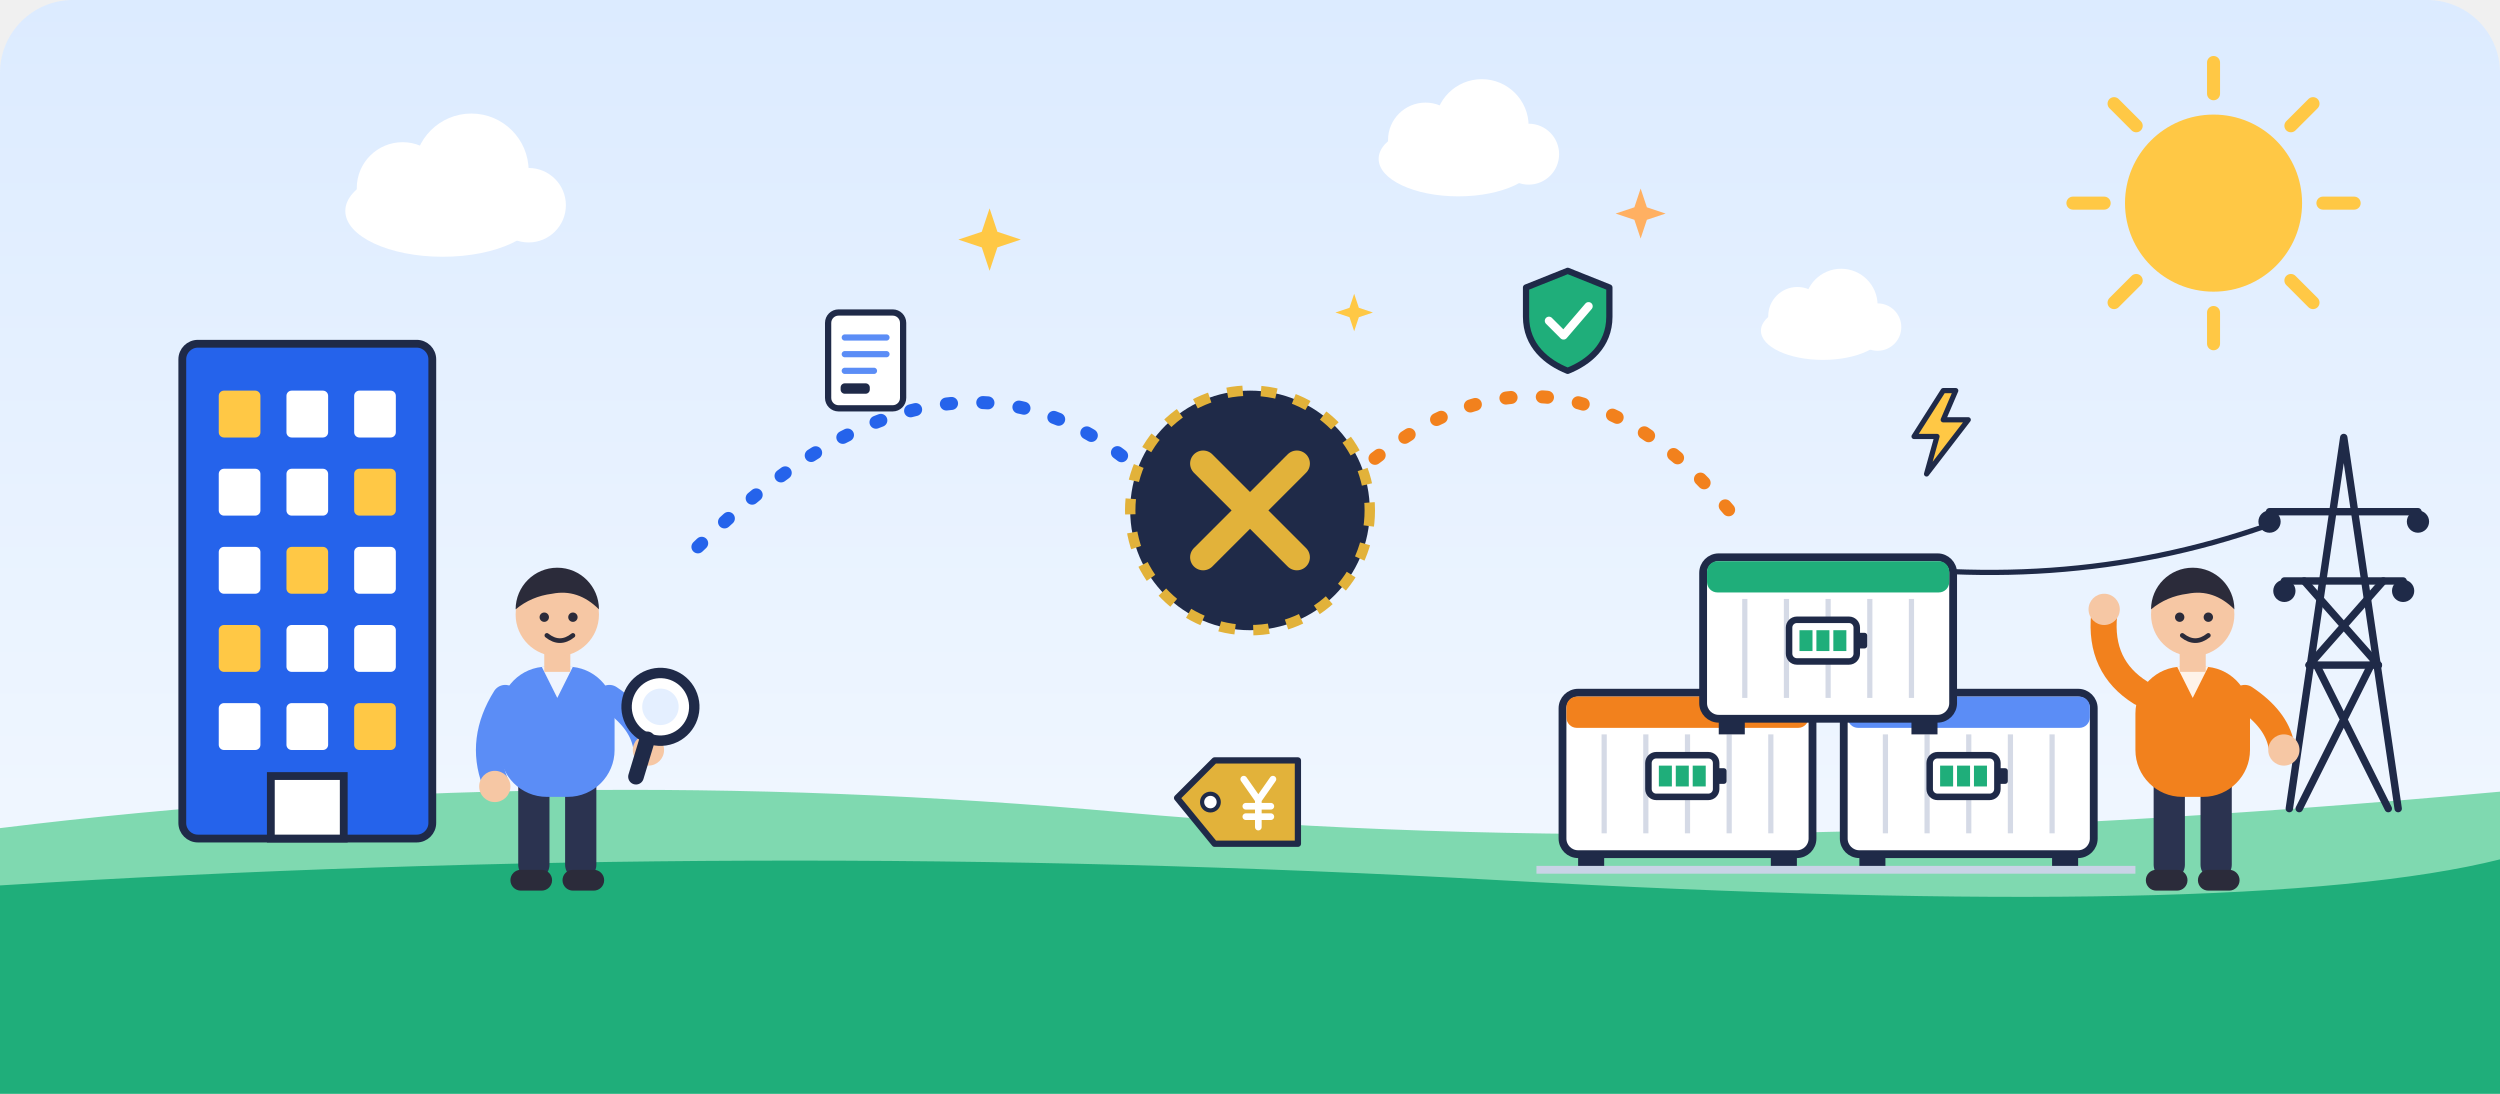
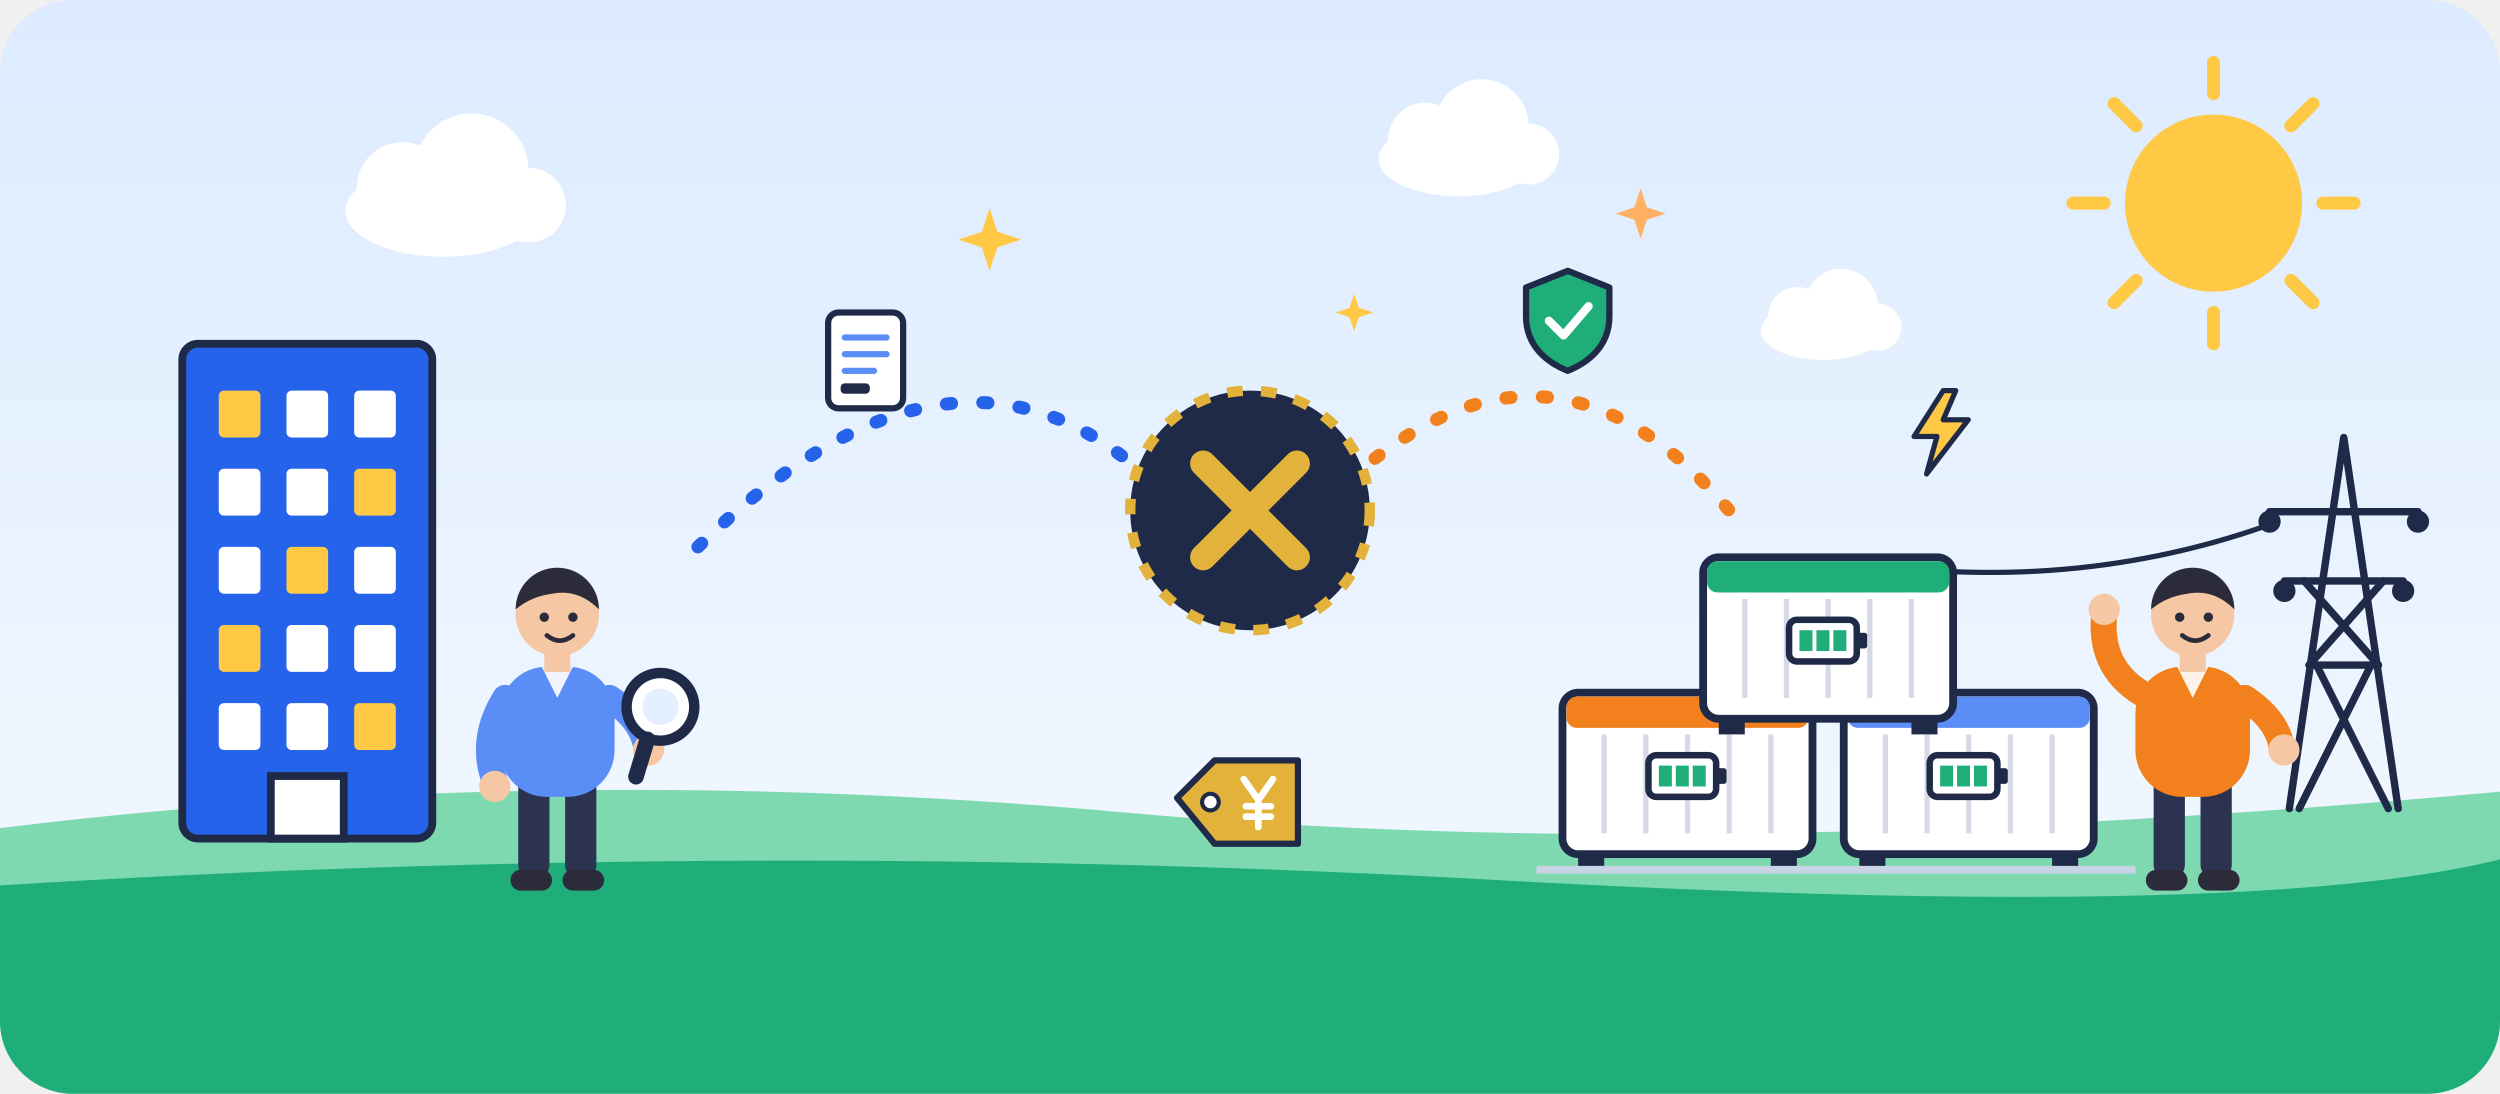
<svg xmlns="http://www.w3.org/2000/svg" class="art hero-svg" viewBox="0 0 960 420" aria-hidden="true" focusable="false">
-   <defs>
-     <linearGradient id="skyg" x1="0" y1="0" x2="0" y2="1">
-       <stop offset="0" stop-color="#DCEBFF" />
-       <stop offset="1" stop-color="#F6FAFF" />
-     </linearGradient>
-   </defs>
-   <rect width="960" height="420" rx="28" fill="url(#skyg)" />
-   <g stroke="#FFC845" stroke-width="5" stroke-linecap="round">
-     <path d="M892.0 78.0 L904.0 78.0" />
-     <path d="M879.7 107.7 L888.2 116.2" />
-     <path d="M850.0 120.0 L850.0 132.0" />
-     <path d="M820.3 107.7 L811.8 116.2" />
-     <path d="M808.0 78.0 L796.0 78.0" />
-     <path d="M820.3 48.3 L811.8 39.8" />
-     <path d="M850.0 36.0 L850.0 24.0" />
-     <path d="M879.7 48.3 L888.2 39.8" />
-   </g>
-   <circle cx="850" cy="78" r="34" fill="#FFC845" />
-   <g transform="translate(170 70) scale(1.1)" fill="#fff">
-     <ellipse cx="0" cy="10" rx="34" ry="16" />
-     <circle cx="-14" cy="2" r="16" />
-     <circle cx="10" cy="-4" r="20" />
-     <circle cx="30" cy="8" r="13" />
-   </g>
-   <g transform="translate(560 52) scale(0.9)" fill="#fff">
-     <ellipse cx="0" cy="10" rx="34" ry="16" />
-     <circle cx="-14" cy="2" r="16" />
-     <circle cx="10" cy="-4" r="20" />
-     <circle cx="30" cy="8" r="13" />
-   </g>
-   <g transform="translate(700 120) scale(0.7)" fill="#fff">
-     <ellipse cx="0" cy="10" rx="34" ry="16" />
-     <circle cx="-14" cy="2" r="16" />
-     <circle cx="10" cy="-4" r="20" />
-     <circle cx="30" cy="8" r="13" />
-   </g>
-   <path d="M0 318 Q211.2 292 432 312 T960 304 V420 H0Z" fill="#7FD9B0" />
-   <path d="M0 340 Q288 322 576 338 T960 330 V420 H0Z" fill="#1FAE7A" />
-   <g transform="translate(70 132)">
-     <rect width="96" height="190" rx="6" fill="#2563EB" stroke="#1F2A48" stroke-width="3" />
-     <rect x="14" y="18" width="16" height="18" rx="2" fill="#FFC845" />
-     <rect x="40" y="18" width="16" height="18" rx="2" fill="#fff" />
-     <rect x="66" y="18" width="16" height="18" rx="2" fill="#fff" />
-     <rect x="14" y="48" width="16" height="18" rx="2" fill="#fff" />
-     <rect x="40" y="48" width="16" height="18" rx="2" fill="#fff" />
-     <rect x="66" y="48" width="16" height="18" rx="2" fill="#FFC845" />
-     <rect x="14" y="78" width="16" height="18" rx="2" fill="#fff" />
-     <rect x="40" y="78" width="16" height="18" rx="2" fill="#FFC845" />
-     <rect x="66" y="78" width="16" height="18" rx="2" fill="#fff" />
-     <rect x="14" y="108" width="16" height="18" rx="2" fill="#FFC845" />
-     <rect x="40" y="108" width="16" height="18" rx="2" fill="#fff" />
-     <rect x="66" y="108" width="16" height="18" rx="2" fill="#fff" />
-     <rect x="14" y="138" width="16" height="18" rx="2" fill="#fff" />
-     <rect x="40" y="138" width="16" height="18" rx="2" fill="#fff" />
-     <rect x="66" y="138" width="16" height="18" rx="2" fill="#FFC845" />
-     <rect x="34" y="166" width="28" height="24" fill="#fff" stroke="#1F2A48" stroke-width="3" />
-   </g>
-   <g transform="translate(214 262) scale(1)">
-     <rect x="-15" y="34" width="12" height="42" rx="6" fill="#2B3350" />
-     <rect x="3" y="34" width="12" height="42" rx="6" fill="#2B3350" />
-     <rect x="-18" y="72" width="16" height="8" rx="4" fill="#2B2B3A" />
-     <rect x="2" y="72" width="16" height="8" rx="4" fill="#2B2B3A" />
-     <rect x="-22" y="-6" width="44" height="50" rx="18" fill="#5B8DF6" />
-     <path d="M-6 -6 L0 6 L6 -6Z" fill="#fff" opacity=".9" />
-     <path d="M-20 6 Q-30 22 -24 38" stroke="#5B8DF6" stroke-width="10" stroke-linecap="round" fill="none" />
-     <circle cx="-24" cy="40" r="6" fill="#F6C7A4" />
-     <path d="M20 6 Q32 14 34 24" stroke="#5B8DF6" stroke-width="10" stroke-linecap="round" fill="none" />
-     <circle cx="35" cy="26" r="6" fill="#F6C7A4" />
-     <rect x="-5" y="-14" width="10" height="10" fill="#F6C7A4" />
-     <circle cx="0" cy="-26" r="16" fill="#F6C7A4" />
-     <path d="M-16 -28 A16 16 0 0 1 16 -28 Q8 -36 -2 -34 Q-10 -33 -16 -28Z" fill="#2B2B3A" />
-     <circle cx="-5" cy="-25" r="1.8" fill="#2B2B3A" />
-     <circle cx="6" cy="-25" r="1.8" fill="#2B2B3A" />
-     <path d="M-4 -18 Q1 -14 6 -18" stroke="#2B2B3A" stroke-width="1.8" fill="none" stroke-linecap="round" />
-     <g transform="translate(35 26)">
-       <g transform="rotate(-20)">
-         <circle cx="10" cy="-14" r="13" fill="#fff" stroke="#1F2A48" stroke-width="4" />
-         <circle cx="10" cy="-14" r="7" fill="#E4EFFF" />
-         <path d="M1 -4 L-8 8" stroke="#1F2A48" stroke-width="6" stroke-linecap="round" />
+   <clipPath id="rclip">
+     <rect width="960" height="420" rx="28" />
+   </clipPath>
+   <g clip-path="url(#rclip)">
+     <defs>
+       <linearGradient id="skyg" x1="0" y1="0" x2="0" y2="1">
+         <stop offset="0" stop-color="#DCEBFF" />
+         <stop offset="1" stop-color="#F6FAFF" />
+       </linearGradient>
+     </defs>
+     <rect width="960" height="420" rx="28" fill="url(#skyg)" />
+     <g stroke="#FFC845" stroke-width="5" stroke-linecap="round">
+       <path d="M892.0 78.0 L904.0 78.0" />
+       <path d="M879.7 107.7 L888.2 116.2" />
+       <path d="M850.0 120.0 L850.0 132.0" />
+       <path d="M820.3 107.7 L811.8 116.2" />
+       <path d="M808.0 78.0 L796.0 78.0" />
+       <path d="M820.3 48.3 L811.8 39.8" />
+       <path d="M850.0 36.0 L850.0 24.0" />
+       <path d="M879.7 48.3 L888.2 39.8" />
+     </g>
+     <circle cx="850" cy="78" r="34" fill="#FFC845" />
+     <g transform="translate(170 70) scale(1.1)" fill="#fff">
+       <ellipse cx="0" cy="10" rx="34" ry="16" />
+       <circle cx="-14" cy="2" r="16" />
+       <circle cx="10" cy="-4" r="20" />
+       <circle cx="30" cy="8" r="13" />
+     </g>
+     <g transform="translate(560 52) scale(0.9)" fill="#fff">
+       <ellipse cx="0" cy="10" rx="34" ry="16" />
+       <circle cx="-14" cy="2" r="16" />
+       <circle cx="10" cy="-4" r="20" />
+       <circle cx="30" cy="8" r="13" />
+     </g>
+     <g transform="translate(700 120) scale(0.7)" fill="#fff">
+       <ellipse cx="0" cy="10" rx="34" ry="16" />
+       <circle cx="-14" cy="2" r="16" />
+       <circle cx="10" cy="-4" r="20" />
+       <circle cx="30" cy="8" r="13" />
+     </g>
+     <path d="M0 318 Q211.2 292 432 312 T960 304 V420 H0Z" fill="#7FD9B0" />
+     <path d="M0 340 Q288 322 576 338 T960 330 V420 H0Z" fill="#1FAE7A" />
+     <g transform="translate(70 132)">
+       <rect width="96" height="190" rx="6" fill="#2563EB" stroke="#1F2A48" stroke-width="3" />
+       <rect x="14" y="18" width="16" height="18" rx="2" fill="#FFC845" />
+       <rect x="40" y="18" width="16" height="18" rx="2" fill="#fff" />
+       <rect x="66" y="18" width="16" height="18" rx="2" fill="#fff" />
+       <rect x="14" y="48" width="16" height="18" rx="2" fill="#fff" />
+       <rect x="40" y="48" width="16" height="18" rx="2" fill="#fff" />
+       <rect x="66" y="48" width="16" height="18" rx="2" fill="#FFC845" />
+       <rect x="14" y="78" width="16" height="18" rx="2" fill="#fff" />
+       <rect x="40" y="78" width="16" height="18" rx="2" fill="#FFC845" />
+       <rect x="66" y="78" width="16" height="18" rx="2" fill="#fff" />
+       <rect x="14" y="108" width="16" height="18" rx="2" fill="#FFC845" />
+       <rect x="40" y="108" width="16" height="18" rx="2" fill="#fff" />
+       <rect x="66" y="108" width="16" height="18" rx="2" fill="#fff" />
+       <rect x="14" y="138" width="16" height="18" rx="2" fill="#fff" />
+       <rect x="40" y="138" width="16" height="18" rx="2" fill="#fff" />
+       <rect x="66" y="138" width="16" height="18" rx="2" fill="#FFC845" />
+       <rect x="34" y="166" width="28" height="24" fill="#fff" stroke="#1F2A48" stroke-width="3" />
+     </g>
+     <g transform="translate(214 262) scale(1)">
+       <rect x="-15" y="34" width="12" height="42" rx="6" fill="#2B3350" />
+       <rect x="3" y="34" width="12" height="42" rx="6" fill="#2B3350" />
+       <rect x="-18" y="72" width="16" height="8" rx="4" fill="#2B2B3A" />
+       <rect x="2" y="72" width="16" height="8" rx="4" fill="#2B2B3A" />
+       <rect x="-22" y="-6" width="44" height="50" rx="18" fill="#5B8DF6" />
+       <path d="M-6 -6 L0 6 L6 -6Z" fill="#fff" opacity=".9" />
+       <path d="M-20 6 Q-30 22 -24 38" stroke="#5B8DF6" stroke-width="10" stroke-linecap="round" fill="none" />
+       <circle cx="-24" cy="40" r="6" fill="#F6C7A4" />
+       <path d="M20 6 Q32 14 34 24" stroke="#5B8DF6" stroke-width="10" stroke-linecap="round" fill="none" />
+       <circle cx="35" cy="26" r="6" fill="#F6C7A4" />
+       <rect x="-5" y="-14" width="10" height="10" fill="#F6C7A4" />
+       <circle cx="0" cy="-26" r="16" fill="#F6C7A4" />
+       <path d="M-16 -28 A16 16 0 0 1 16 -28 Q8 -36 -2 -34 Q-10 -33 -16 -28Z" fill="#2B2B3A" />
+       <circle cx="-5" cy="-25" r="1.8" fill="#2B2B3A" />
+       <circle cx="6" cy="-25" r="1.8" fill="#2B2B3A" />
+       <path d="M-4 -18 Q1 -14 6 -18" stroke="#2B2B3A" stroke-width="1.8" fill="none" stroke-linecap="round" />
+       <g transform="translate(35 26)">
+         <g transform="rotate(-20)">
+           <circle cx="10" cy="-14" r="13" fill="#fff" stroke="#1F2A48" stroke-width="4" />
+           <circle cx="10" cy="-14" r="7" fill="#E4EFFF" />
+           <path d="M1 -4 L-8 8" stroke="#1F2A48" stroke-width="6" stroke-linecap="round" />
+         </g>
      </g>
    </g>
+     <g transform="translate(900 168) scale(0.95)" stroke="#1F2A48" stroke-width="3" fill="none" stroke-linejoin="round" stroke-linecap="round">
+       <path d="M-22 150 L0 0 L22 150" />
+       <path d="M-30 30 H30 M-24 58 H24 M-14 92 H14" />
+       <path d="M-16 58 L14 92 M16 58 L-14 92 M-11 92 L18 150 M11 92 L-18 150" />
+       <circle cx="-30" cy="34" r="3" fill="#1F2A48" />
+       <circle cx="30" cy="34" r="3" fill="#1F2A48" />
+       <circle cx="-24" cy="62" r="3" fill="#1F2A48" />
+       <circle cx="24" cy="62" r="3" fill="#1F2A48" />
+     </g>
+     <path d="M870 202 Q790 230 700 214" stroke="#1F2A48" stroke-width="2" fill="none" />
+     <g transform="translate(600 266)">
+       <rect x="0" y="0" width="96" height="62" rx="6" fill="#fff" stroke="#1F2A48" stroke-width="3" />
+       <rect x="1.5" y="1.5" width="93" height="12" rx="4" fill="#F2811D" />
+       <path d="M16 16 V54" stroke="#D5DAE6" stroke-width="2" />
+       <path d="M32 16 V54" stroke="#D5DAE6" stroke-width="2" />
+       <path d="M48 16 V54" stroke="#D5DAE6" stroke-width="2" />
+       <path d="M64 16 V54" stroke="#D5DAE6" stroke-width="2" />
+       <path d="M80 16 V54" stroke="#D5DAE6" stroke-width="2" />
+       <g transform="translate(33 24)">
+         <rect width="26" height="16" rx="3" fill="#fff" stroke="#1F2A48" stroke-width="2.5" />
+         <rect x="26" y="5" width="4" height="6" rx="1" fill="#1F2A48" />
+         <rect x="4" y="4" width="5" height="8" fill="#1FAE7A" />
+         <rect x="10.5" y="4" width="5" height="8" fill="#1FAE7A" />
+         <rect x="17" y="4" width="5" height="8" fill="#1FAE7A" />
+       </g>
+       <rect x="6" y="62" width="10" height="6" fill="#1F2A48" />
+       <rect x="80" y="62" width="10" height="6" fill="#1F2A48" />
+     </g>
+     <g transform="translate(708 266)">
+       <rect x="0" y="0" width="96" height="62" rx="6" fill="#fff" stroke="#1F2A48" stroke-width="3" />
+       <rect x="1.5" y="1.5" width="93" height="12" rx="4" fill="#5B8DF6" />
+       <path d="M16 16 V54" stroke="#D5DAE6" stroke-width="2" />
+       <path d="M32 16 V54" stroke="#D5DAE6" stroke-width="2" />
+       <path d="M48 16 V54" stroke="#D5DAE6" stroke-width="2" />
+       <path d="M64 16 V54" stroke="#D5DAE6" stroke-width="2" />
+       <path d="M80 16 V54" stroke="#D5DAE6" stroke-width="2" />
+       <g transform="translate(33 24)">
+         <rect width="26" height="16" rx="3" fill="#fff" stroke="#1F2A48" stroke-width="2.5" />
+         <rect x="26" y="5" width="4" height="6" rx="1" fill="#1F2A48" />
+         <rect x="4" y="4" width="5" height="8" fill="#1FAE7A" />
+         <rect x="10.5" y="4" width="5" height="8" fill="#1FAE7A" />
+         <rect x="17" y="4" width="5" height="8" fill="#1FAE7A" />
+       </g>
+       <rect x="6" y="62" width="10" height="6" fill="#1F2A48" />
+       <rect x="80" y="62" width="10" height="6" fill="#1F2A48" />
+     </g>
+     <g transform="translate(654 214)">
+       <rect x="0" y="0" width="96" height="62" rx="6" fill="#fff" stroke="#1F2A48" stroke-width="3" />
+       <rect x="1.5" y="1.5" width="93" height="12" rx="4" fill="#1FAE7A" />
+       <path d="M16 16 V54" stroke="#D5DAE6" stroke-width="2" />
+       <path d="M32 16 V54" stroke="#D5DAE6" stroke-width="2" />
+       <path d="M48 16 V54" stroke="#D5DAE6" stroke-width="2" />
+       <path d="M64 16 V54" stroke="#D5DAE6" stroke-width="2" />
+       <path d="M80 16 V54" stroke="#D5DAE6" stroke-width="2" />
+       <g transform="translate(33 24)">
+         <rect width="26" height="16" rx="3" fill="#fff" stroke="#1F2A48" stroke-width="2.5" />
+         <rect x="26" y="5" width="4" height="6" rx="1" fill="#1F2A48" />
+         <rect x="4" y="4" width="5" height="8" fill="#1FAE7A" />
+         <rect x="10.5" y="4" width="5" height="8" fill="#1FAE7A" />
+         <rect x="17" y="4" width="5" height="8" fill="#1FAE7A" />
+       </g>
+       <rect x="6" y="62" width="10" height="6" fill="#1F2A48" />
+       <rect x="80" y="62" width="10" height="6" fill="#1F2A48" />
+     </g>
+     <path d="M590 334 H820" stroke="#C9D3E6" stroke-width="3" />
+     <g transform="translate(842 262) scale(1)">
+       <rect x="-15" y="34" width="12" height="42" rx="6" fill="#2B3350" />
+       <rect x="3" y="34" width="12" height="42" rx="6" fill="#2B3350" />
+       <rect x="-18" y="72" width="16" height="8" rx="4" fill="#2B2B3A" />
+       <rect x="2" y="72" width="16" height="8" rx="4" fill="#2B2B3A" />
+       <rect x="-22" y="-6" width="44" height="50" rx="18" fill="#F2811D" />
+       <path d="M-6 -6 L0 6 L6 -6Z" fill="#fff" opacity=".9" />
+       <path d="M-20 4 Q-36 -6 -34 -26" stroke="#F2811D" stroke-width="10" stroke-linecap="round" fill="none" />
+       <circle cx="-34" cy="-28" r="6" fill="#F6C7A4" />
+       <path d="M20 6 Q32 14 34 24" stroke="#F2811D" stroke-width="10" stroke-linecap="round" fill="none" />
+       <circle cx="35" cy="26" r="6" fill="#F6C7A4" />
+       <rect x="-5" y="-14" width="10" height="10" fill="#F6C7A4" />
+       <circle cx="0" cy="-26" r="16" fill="#F6C7A4" />
+       <path d="M-16 -28 A16 16 0 0 1 16 -28 Q8 -36 -2 -34 Q-10 -33 -16 -28Z" fill="#2B2B3A" />
+       <circle cx="-5" cy="-25" r="1.8" fill="#2B2B3A" />
+       <circle cx="6" cy="-25" r="1.8" fill="#2B2B3A" />
+       <path d="M-4 -18 Q1 -14 6 -18" stroke="#2B2B3A" stroke-width="1.8" fill="none" stroke-linecap="round" />
+     </g>
+     <path d="M268 210 Q360 120 432 176" fill="none" stroke="#2563EB" stroke-width="5" stroke-linecap="round" stroke-dasharray="2 12" />
+     <path d="M528 176 Q600 120 664 196" fill="none" stroke="#F2811D" stroke-width="5" stroke-linecap="round" stroke-dasharray="2 12" />
+     <g transform="translate(480 196) scale(1)">
+       <circle r="46" fill="#1F2A48" />
+       <circle r="46" fill="none" stroke="#E2B23A" stroke-width="4" stroke-dasharray="6 7" />
+       <path d="M-18 -18 L18 18 M18 -18 L-18 18" stroke="#E2B23A" stroke-width="10" stroke-linecap="round" />
+     </g>
+     <g transform="translate(318 120) scale(0.8)">
+       <rect width="36" height="46" rx="5" fill="#fff" stroke="#1F2A48" stroke-width="3" />
+       <path d="M8 12 H28 M8 20 H28 M8 28 H22" stroke="#5B8DF6" stroke-width="3" stroke-linecap="round" />
+       <rect x="6" y="34" width="14" height="5" rx="2" fill="#1F2A48" />
+     </g>
+     <g transform="translate(586 104) scale(0.8)">
+       <path d="M20 0 L40 8 V22 C40 36 30 44 20 48 C10 44 0 36 0 22 V8Z" fill="#1FAE7A" stroke="#1F2A48" stroke-width="3" stroke-linejoin="round" />
+       <path d="M11 24 L18 31 L30 17" stroke="#fff" stroke-width="4" fill="none" stroke-linecap="round" stroke-linejoin="round" />
+     </g>
+     <g transform="translate(452 292) scale(0.8)">
+       <path d="M0 18 L18 0 H58 V40 H18 Z" fill="#E2B23A" stroke="#1F2A48" stroke-width="3" stroke-linejoin="round" />
+       <circle cx="16" cy="20" r="4" fill="#fff" stroke="#1F2A48" stroke-width="2" />
+       <path d="M32 9 L39 19 L46 9 M39 19 V32 M33 22 H45 M33 27 H45" stroke="#fff" stroke-width="3.2" fill="none" stroke-linecap="round" stroke-linejoin="round" />
+     </g>
+     <path transform="translate(380 92) scale(1)" d="M0 -12 L3 -3 L12 0 L3 3 L0 12 L-3 3 L-12 0 L-3 -3Z" fill="#FFC845" />
+     <path transform="translate(630 82) scale(0.8)" d="M0 -12 L3 -3 L12 0 L3 3 L0 12 L-3 3 L-12 0 L-3 -3Z" fill="#FFB062" />
+     <path transform="translate(520 120) scale(0.6)" d="M0 -12 L3 -3 L12 0 L3 3 L0 12 L-3 3 L-12 0 L-3 -3Z" fill="#FFC845" />
+     <path transform="translate(735 150) scale(0.8)" d="M14 0 L0 22 H11 L6 40 L26 14 H14 L20 0Z" fill="#FFC845" stroke="#1F2A48" stroke-width="2.5" stroke-linejoin="round" />
  </g>
-   <g transform="translate(900 168) scale(0.95)" stroke="#1F2A48" stroke-width="3" fill="none" stroke-linejoin="round" stroke-linecap="round">
-     <path d="M-22 150 L0 0 L22 150" />
-     <path d="M-30 30 H30 M-24 58 H24 M-14 92 H14" />
-     <path d="M-16 58 L14 92 M16 58 L-14 92 M-11 92 L18 150 M11 92 L-18 150" />
-     <circle cx="-30" cy="34" r="3" fill="#1F2A48" />
-     <circle cx="30" cy="34" r="3" fill="#1F2A48" />
-     <circle cx="-24" cy="62" r="3" fill="#1F2A48" />
-     <circle cx="24" cy="62" r="3" fill="#1F2A48" />
-   </g>
-   <path d="M870 202 Q790 230 700 214" stroke="#1F2A48" stroke-width="2" fill="none" />
-   <g transform="translate(600 266)">
-     <rect x="0" y="0" width="96" height="62" rx="6" fill="#fff" stroke="#1F2A48" stroke-width="3" />
-     <rect x="1.5" y="1.5" width="93" height="12" rx="4" fill="#F2811D" />
-     <path d="M16 16 V54" stroke="#D5DAE6" stroke-width="2" />
-     <path d="M32 16 V54" stroke="#D5DAE6" stroke-width="2" />
-     <path d="M48 16 V54" stroke="#D5DAE6" stroke-width="2" />
-     <path d="M64 16 V54" stroke="#D5DAE6" stroke-width="2" />
-     <path d="M80 16 V54" stroke="#D5DAE6" stroke-width="2" />
-     <g transform="translate(33 24)">
-       <rect width="26" height="16" rx="3" fill="#fff" stroke="#1F2A48" stroke-width="2.5" />
-       <rect x="26" y="5" width="4" height="6" rx="1" fill="#1F2A48" />
-       <rect x="4" y="4" width="5" height="8" fill="#1FAE7A" />
-       <rect x="10.5" y="4" width="5" height="8" fill="#1FAE7A" />
-       <rect x="17" y="4" width="5" height="8" fill="#1FAE7A" />
-     </g>
-     <rect x="6" y="62" width="10" height="6" fill="#1F2A48" />
-     <rect x="80" y="62" width="10" height="6" fill="#1F2A48" />
-   </g>
-   <g transform="translate(708 266)">
-     <rect x="0" y="0" width="96" height="62" rx="6" fill="#fff" stroke="#1F2A48" stroke-width="3" />
-     <rect x="1.5" y="1.5" width="93" height="12" rx="4" fill="#5B8DF6" />
-     <path d="M16 16 V54" stroke="#D5DAE6" stroke-width="2" />
-     <path d="M32 16 V54" stroke="#D5DAE6" stroke-width="2" />
-     <path d="M48 16 V54" stroke="#D5DAE6" stroke-width="2" />
-     <path d="M64 16 V54" stroke="#D5DAE6" stroke-width="2" />
-     <path d="M80 16 V54" stroke="#D5DAE6" stroke-width="2" />
-     <g transform="translate(33 24)">
-       <rect width="26" height="16" rx="3" fill="#fff" stroke="#1F2A48" stroke-width="2.5" />
-       <rect x="26" y="5" width="4" height="6" rx="1" fill="#1F2A48" />
-       <rect x="4" y="4" width="5" height="8" fill="#1FAE7A" />
-       <rect x="10.5" y="4" width="5" height="8" fill="#1FAE7A" />
-       <rect x="17" y="4" width="5" height="8" fill="#1FAE7A" />
-     </g>
-     <rect x="6" y="62" width="10" height="6" fill="#1F2A48" />
-     <rect x="80" y="62" width="10" height="6" fill="#1F2A48" />
-   </g>
-   <g transform="translate(654 214)">
-     <rect x="0" y="0" width="96" height="62" rx="6" fill="#fff" stroke="#1F2A48" stroke-width="3" />
-     <rect x="1.5" y="1.5" width="93" height="12" rx="4" fill="#1FAE7A" />
-     <path d="M16 16 V54" stroke="#D5DAE6" stroke-width="2" />
-     <path d="M32 16 V54" stroke="#D5DAE6" stroke-width="2" />
-     <path d="M48 16 V54" stroke="#D5DAE6" stroke-width="2" />
-     <path d="M64 16 V54" stroke="#D5DAE6" stroke-width="2" />
-     <path d="M80 16 V54" stroke="#D5DAE6" stroke-width="2" />
-     <g transform="translate(33 24)">
-       <rect width="26" height="16" rx="3" fill="#fff" stroke="#1F2A48" stroke-width="2.5" />
-       <rect x="26" y="5" width="4" height="6" rx="1" fill="#1F2A48" />
-       <rect x="4" y="4" width="5" height="8" fill="#1FAE7A" />
-       <rect x="10.5" y="4" width="5" height="8" fill="#1FAE7A" />
-       <rect x="17" y="4" width="5" height="8" fill="#1FAE7A" />
-     </g>
-     <rect x="6" y="62" width="10" height="6" fill="#1F2A48" />
-     <rect x="80" y="62" width="10" height="6" fill="#1F2A48" />
-   </g>
-   <path d="M590 334 H820" stroke="#C9D3E6" stroke-width="3" />
-   <g transform="translate(842 262) scale(1)">
-     <rect x="-15" y="34" width="12" height="42" rx="6" fill="#2B3350" />
-     <rect x="3" y="34" width="12" height="42" rx="6" fill="#2B3350" />
-     <rect x="-18" y="72" width="16" height="8" rx="4" fill="#2B2B3A" />
-     <rect x="2" y="72" width="16" height="8" rx="4" fill="#2B2B3A" />
-     <rect x="-22" y="-6" width="44" height="50" rx="18" fill="#F2811D" />
-     <path d="M-6 -6 L0 6 L6 -6Z" fill="#fff" opacity=".9" />
-     <path d="M-20 4 Q-36 -6 -34 -26" stroke="#F2811D" stroke-width="10" stroke-linecap="round" fill="none" />
-     <circle cx="-34" cy="-28" r="6" fill="#F6C7A4" />
-     <path d="M20 6 Q32 14 34 24" stroke="#F2811D" stroke-width="10" stroke-linecap="round" fill="none" />
-     <circle cx="35" cy="26" r="6" fill="#F6C7A4" />
-     <rect x="-5" y="-14" width="10" height="10" fill="#F6C7A4" />
-     <circle cx="0" cy="-26" r="16" fill="#F6C7A4" />
-     <path d="M-16 -28 A16 16 0 0 1 16 -28 Q8 -36 -2 -34 Q-10 -33 -16 -28Z" fill="#2B2B3A" />
-     <circle cx="-5" cy="-25" r="1.8" fill="#2B2B3A" />
-     <circle cx="6" cy="-25" r="1.8" fill="#2B2B3A" />
-     <path d="M-4 -18 Q1 -14 6 -18" stroke="#2B2B3A" stroke-width="1.8" fill="none" stroke-linecap="round" />
-   </g>
-   <path d="M268 210 Q360 120 432 176" fill="none" stroke="#2563EB" stroke-width="5" stroke-linecap="round" stroke-dasharray="2 12" />
-   <path d="M528 176 Q600 120 664 196" fill="none" stroke="#F2811D" stroke-width="5" stroke-linecap="round" stroke-dasharray="2 12" />
-   <g transform="translate(480 196) scale(1)">
-     <circle r="46" fill="#1F2A48" />
-     <circle r="46" fill="none" stroke="#E2B23A" stroke-width="4" stroke-dasharray="6 7" />
-     <path d="M-18 -18 L18 18 M18 -18 L-18 18" stroke="#E2B23A" stroke-width="10" stroke-linecap="round" />
-   </g>
-   <g transform="translate(318 120) scale(0.8)">
-     <rect width="36" height="46" rx="5" fill="#fff" stroke="#1F2A48" stroke-width="3" />
-     <path d="M8 12 H28 M8 20 H28 M8 28 H22" stroke="#5B8DF6" stroke-width="3" stroke-linecap="round" />
-     <rect x="6" y="34" width="14" height="5" rx="2" fill="#1F2A48" />
-   </g>
-   <g transform="translate(586 104) scale(0.8)">
-     <path d="M20 0 L40 8 V22 C40 36 30 44 20 48 C10 44 0 36 0 22 V8Z" fill="#1FAE7A" stroke="#1F2A48" stroke-width="3" stroke-linejoin="round" />
-     <path d="M11 24 L18 31 L30 17" stroke="#fff" stroke-width="4" fill="none" stroke-linecap="round" stroke-linejoin="round" />
-   </g>
-   <g transform="translate(452 292) scale(0.8)">
-     <path d="M0 18 L18 0 H58 V40 H18 Z" fill="#E2B23A" stroke="#1F2A48" stroke-width="3" stroke-linejoin="round" />
-     <circle cx="16" cy="20" r="4" fill="#fff" stroke="#1F2A48" stroke-width="2" />
-     <path d="M32 9 L39 19 L46 9 M39 19 V32 M33 22 H45 M33 27 H45" stroke="#fff" stroke-width="3.2" fill="none" stroke-linecap="round" stroke-linejoin="round" />
-   </g>
-   <path transform="translate(380 92) scale(1)" d="M0 -12 L3 -3 L12 0 L3 3 L0 12 L-3 3 L-12 0 L-3 -3Z" fill="#FFC845" />
-   <path transform="translate(630 82) scale(0.8)" d="M0 -12 L3 -3 L12 0 L3 3 L0 12 L-3 3 L-12 0 L-3 -3Z" fill="#FFB062" />
-   <path transform="translate(520 120) scale(0.6)" d="M0 -12 L3 -3 L12 0 L3 3 L0 12 L-3 3 L-12 0 L-3 -3Z" fill="#FFC845" />
-   <path transform="translate(735 150) scale(0.8)" d="M14 0 L0 22 H11 L6 40 L26 14 H14 L20 0Z" fill="#FFC845" stroke="#1F2A48" stroke-width="2.5" stroke-linejoin="round" />
</svg>
